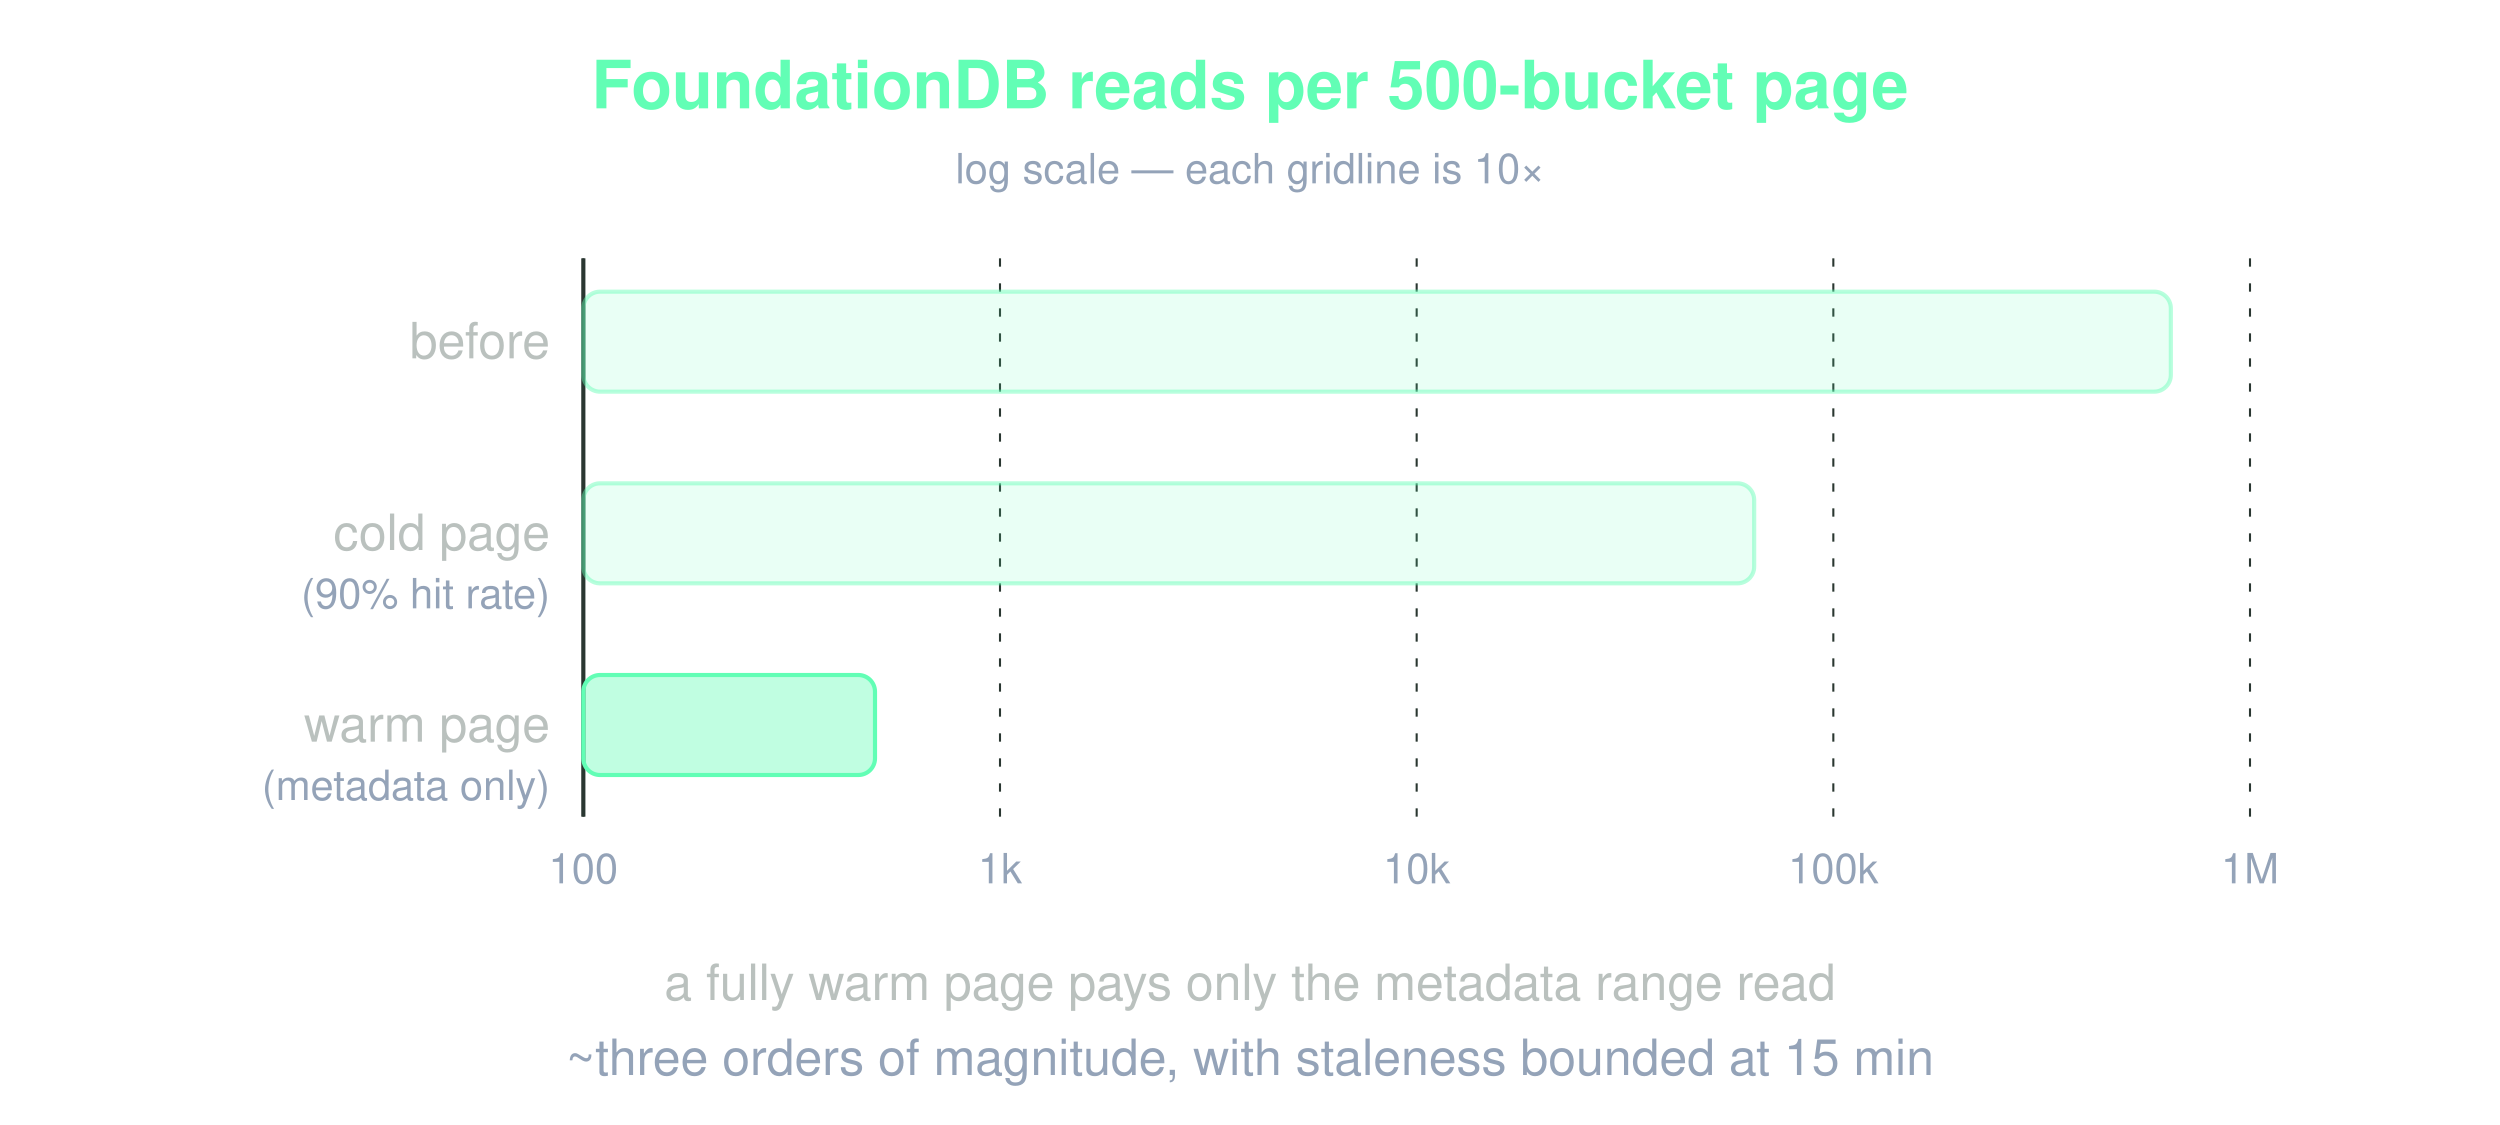
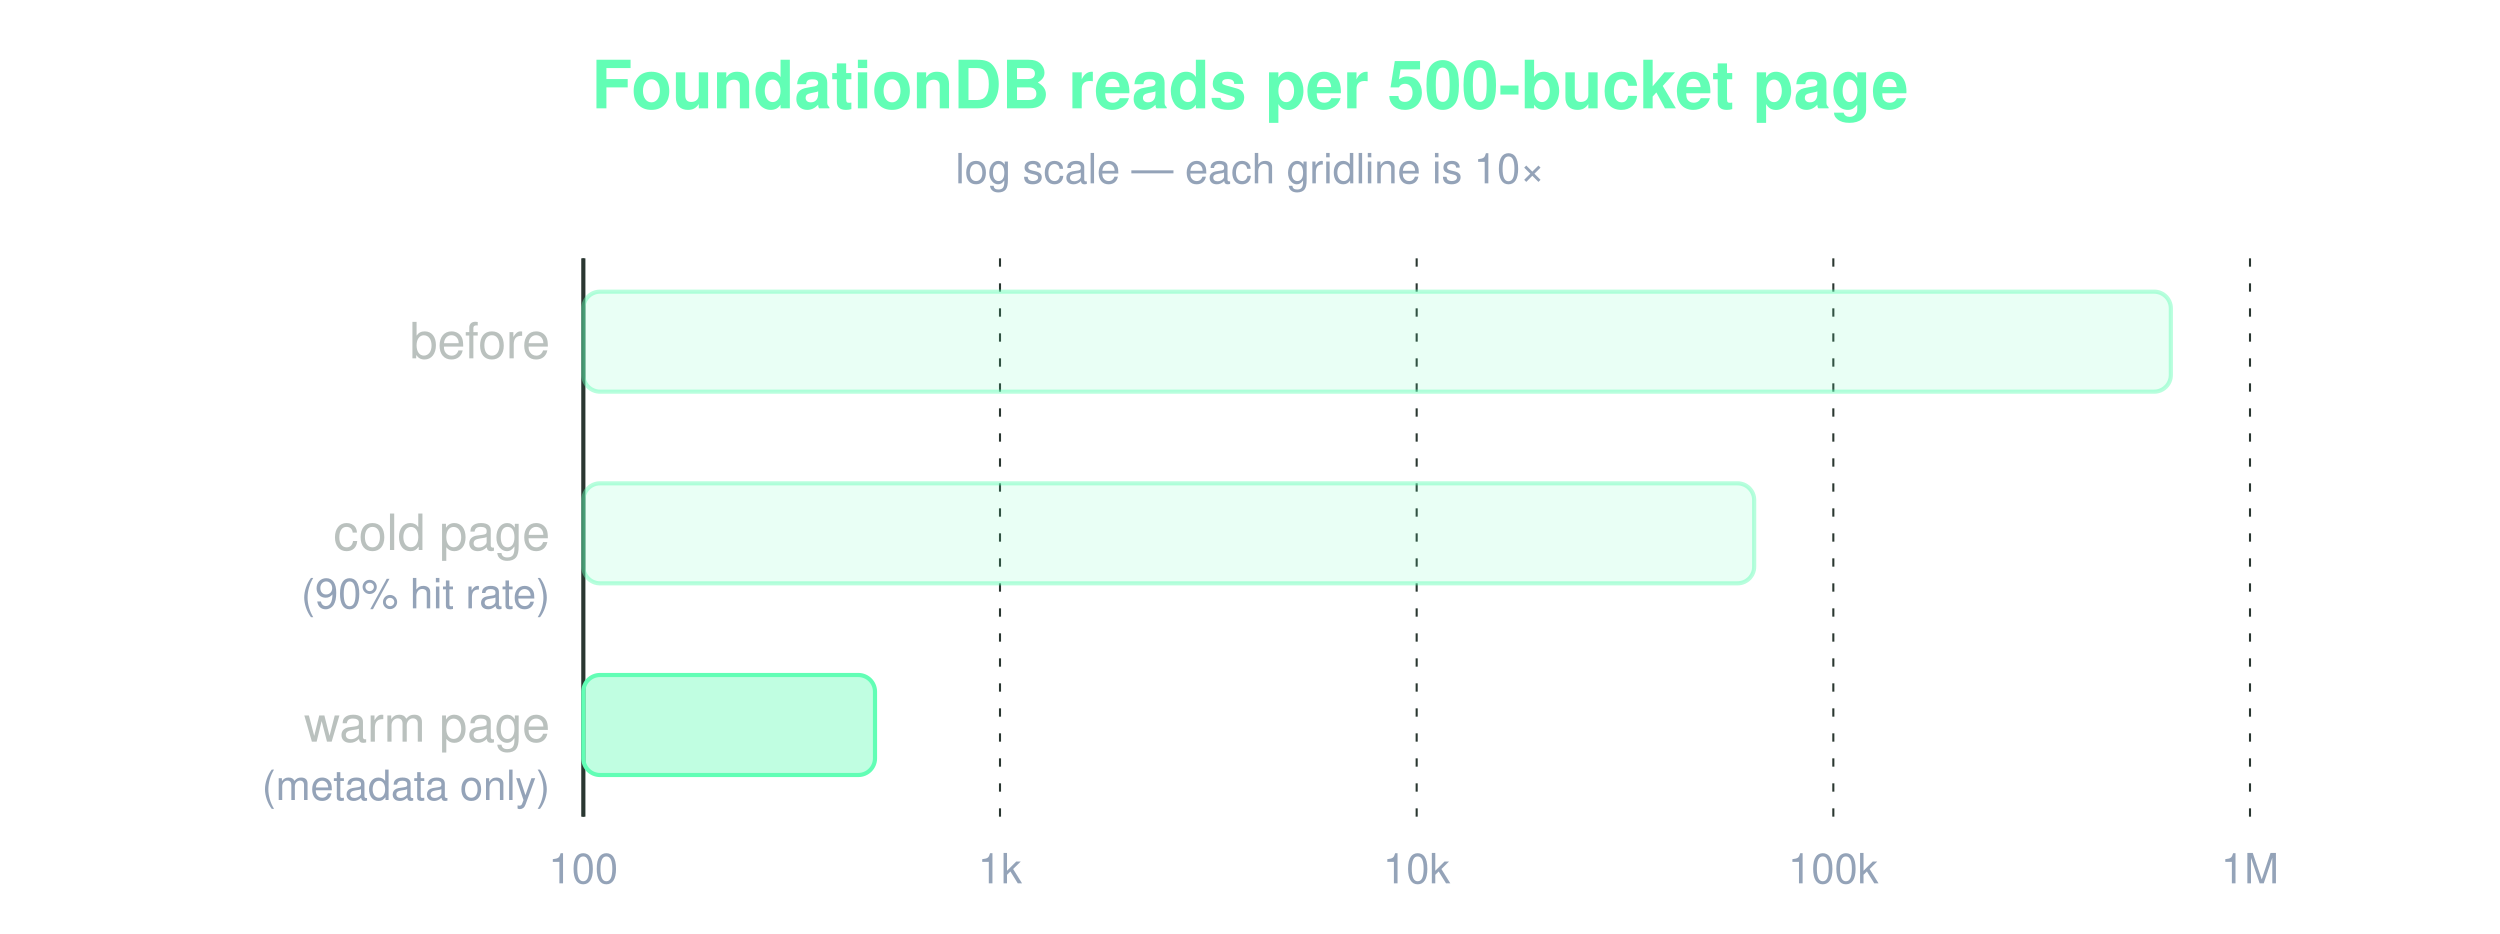
- <svg xmlns="http://www.w3.org/2000/svg" viewBox="0 0 600 270" width="600" height="270" style="background: transparent">
+ <svg xmlns="http://www.w3.org/2000/svg" viewBox="0 0 600 224" width="600" height="224" style="background: transparent">
  <style>
    text {
      font-family: "Hanken Grotesk", system-ui, -apple-system, "Segoe UI",
        Helvetica, Arial, sans-serif;
    }
    .title {
      font-size: 16px;
      fill: #62feb5;
      font-weight: 600;
    }
    .sub {
      font-size: 12px;
      fill: #94a3b8;
    }
    .small {
      font-size: 12px;
      fill: #bac1be;
    }
    .tiny {
      font-size: 10px;
      fill: #94a3b8;
    }
    .axis {
      stroke: #2a3731;
      stroke-width: 1;
    }
    .grid {
      stroke: #2a3731;
      stroke-width: 0.5;
      stroke-dasharray: 2 4;
    }
    .bar {
      rx: 4;
      ry: 4;
      fill: rgba(98, 254, 181, 0.14);
      stroke: rgba(98, 254, 181, 0.45);
      stroke-width: 1;
    }
    .barHot {
      rx: 4;
      ry: 4;
      fill: rgba(98, 254, 181, 0.4);
      stroke: #62feb5;
      stroke-width: 1;
    }
    .value {
      font-size: 13px;
      fill: #62feb5;
      font-weight: 600;
    }
  </style>
  <text x="300" y="26" text-anchor="middle" class="title">
    FoundationDB reads per 500-bucket page
  </text>
  <text x="300" y="44" text-anchor="middle" class="tiny">
    log scale — each gridline is 10×
  </text>
  <line x1="140" y1="62" x2="140" y2="196" class="grid" />
  <line x1="240" y1="62" x2="240" y2="196" class="grid" />
  <line x1="340" y1="62" x2="340" y2="196" class="grid" />
  <line x1="440" y1="62" x2="440" y2="196" class="grid" />
  <line x1="540" y1="62" x2="540" y2="196" class="grid" />
  <text x="140" y="212" text-anchor="middle" class="tiny">100</text>
  <text x="240" y="212" text-anchor="middle" class="tiny">1k</text>
  <text x="340" y="212" text-anchor="middle" class="tiny">10k</text>
  <text x="440" y="212" text-anchor="middle" class="tiny">100k</text>
  <text x="540" y="212" text-anchor="middle" class="tiny">1M</text>
  <line x1="140" y1="62" x2="140" y2="196" class="axis" />
  <text x="132" y="86" text-anchor="end" class="small">before</text>
  <rect x="140" y="70" width="381" height="24" class="bar">
    <animate attributeName="width" values="0;0;381;381" keyTimes="0;0.04;0.14;1" calcMode="spline" keySplines="0 0 1 1; 0.2 0.8 0.2 1; 0 0 1 1" dur="9s" repeatCount="indefinite" />
    <animate attributeName="opacity" values="1;1;0;0" keyTimes="0;0.92;0.97;1" dur="9s" repeatCount="indefinite" />
  </rect>
  <text x="527" y="86" text-anchor="start" class="value" opacity="0">
    <animate attributeName="opacity" values="0;0;1;1;0;0" keyTimes="0;0.15;0.18;0.92;0.97;1" dur="9s" repeatCount="indefinite" />
  640k</text>
  <text x="132" y="132" text-anchor="end" class="small">cold page</text>
  <rect x="140" y="116" width="281" height="24" class="bar">
    <animate attributeName="width" values="0;0;281;281" keyTimes="0;0.24;0.34;1" calcMode="spline" keySplines="0 0 1 1; 0.2 0.8 0.2 1; 0 0 1 1" dur="9s" repeatCount="indefinite" />
    <animate attributeName="opacity" values="1;1;0;0" keyTimes="0;0.92;0.97;1" dur="9s" repeatCount="indefinite" />
  </rect>
  <text x="427" y="132" text-anchor="start" class="value" opacity="0">
    <animate attributeName="opacity" values="0;0;1;1;0;0" keyTimes="0;0.35;0.38;0.92;0.97;1" dur="9s" repeatCount="indefinite" />
  ~64k</text>
  <text x="132" y="146" text-anchor="end" class="tiny">(90% hit rate)</text>
  <text x="132" y="178" text-anchor="end" class="small">warm page</text>
  <rect x="140" y="162" width="70" height="24" class="barHot">
    <animate attributeName="width" values="0;0;70;70" keyTimes="0;0.44;0.54;1" calcMode="spline" keySplines="0 0 1 1; 0.2 0.8 0.2 1; 0 0 1 1" dur="9s" repeatCount="indefinite" />
    <animate attributeName="opacity" values="1;1;0;0" keyTimes="0;0.92;0.97;1" dur="9s" repeatCount="indefinite" />
  </rect>
  <text x="216" y="178" text-anchor="start" class="value" opacity="0">
    <animate attributeName="opacity" values="0;0;1;1;0;0" keyTimes="0;0.55;0.58;0.92;0.97;1" dur="9s" repeatCount="indefinite" />
  ~500</text>
  <text x="132" y="192" text-anchor="end" class="tiny">(metadata only)</text>
-   <text x="300" y="240" text-anchor="middle" class="small">
-     a fully warm page pays only the metadata range read
-   </text>
-   <text x="300" y="258" text-anchor="middle" class="sub">
-     ~three orders of magnitude, with staleness bounded at 15 min
-   </text>
</svg>
